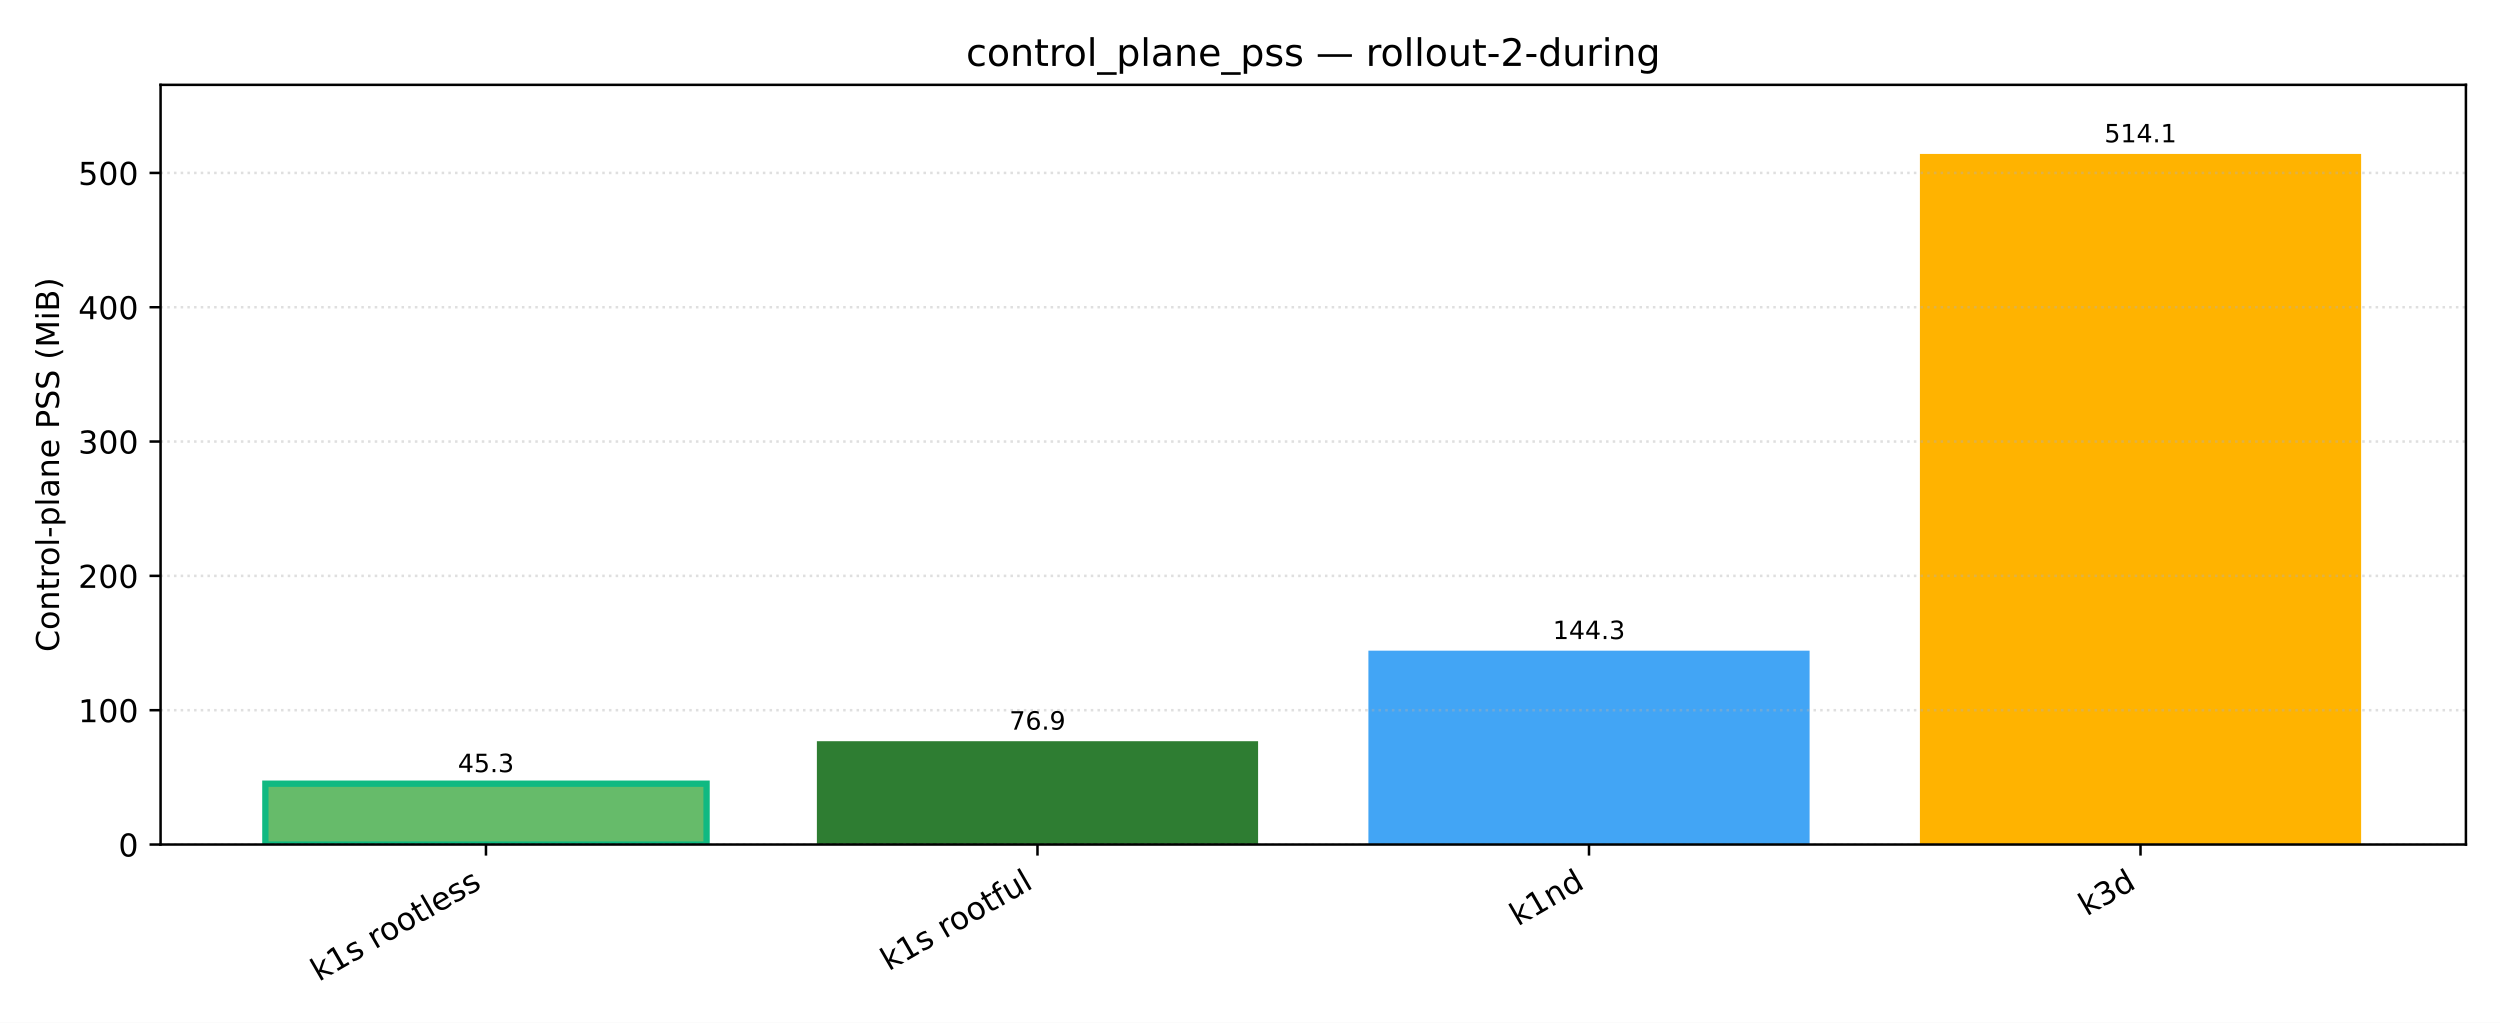
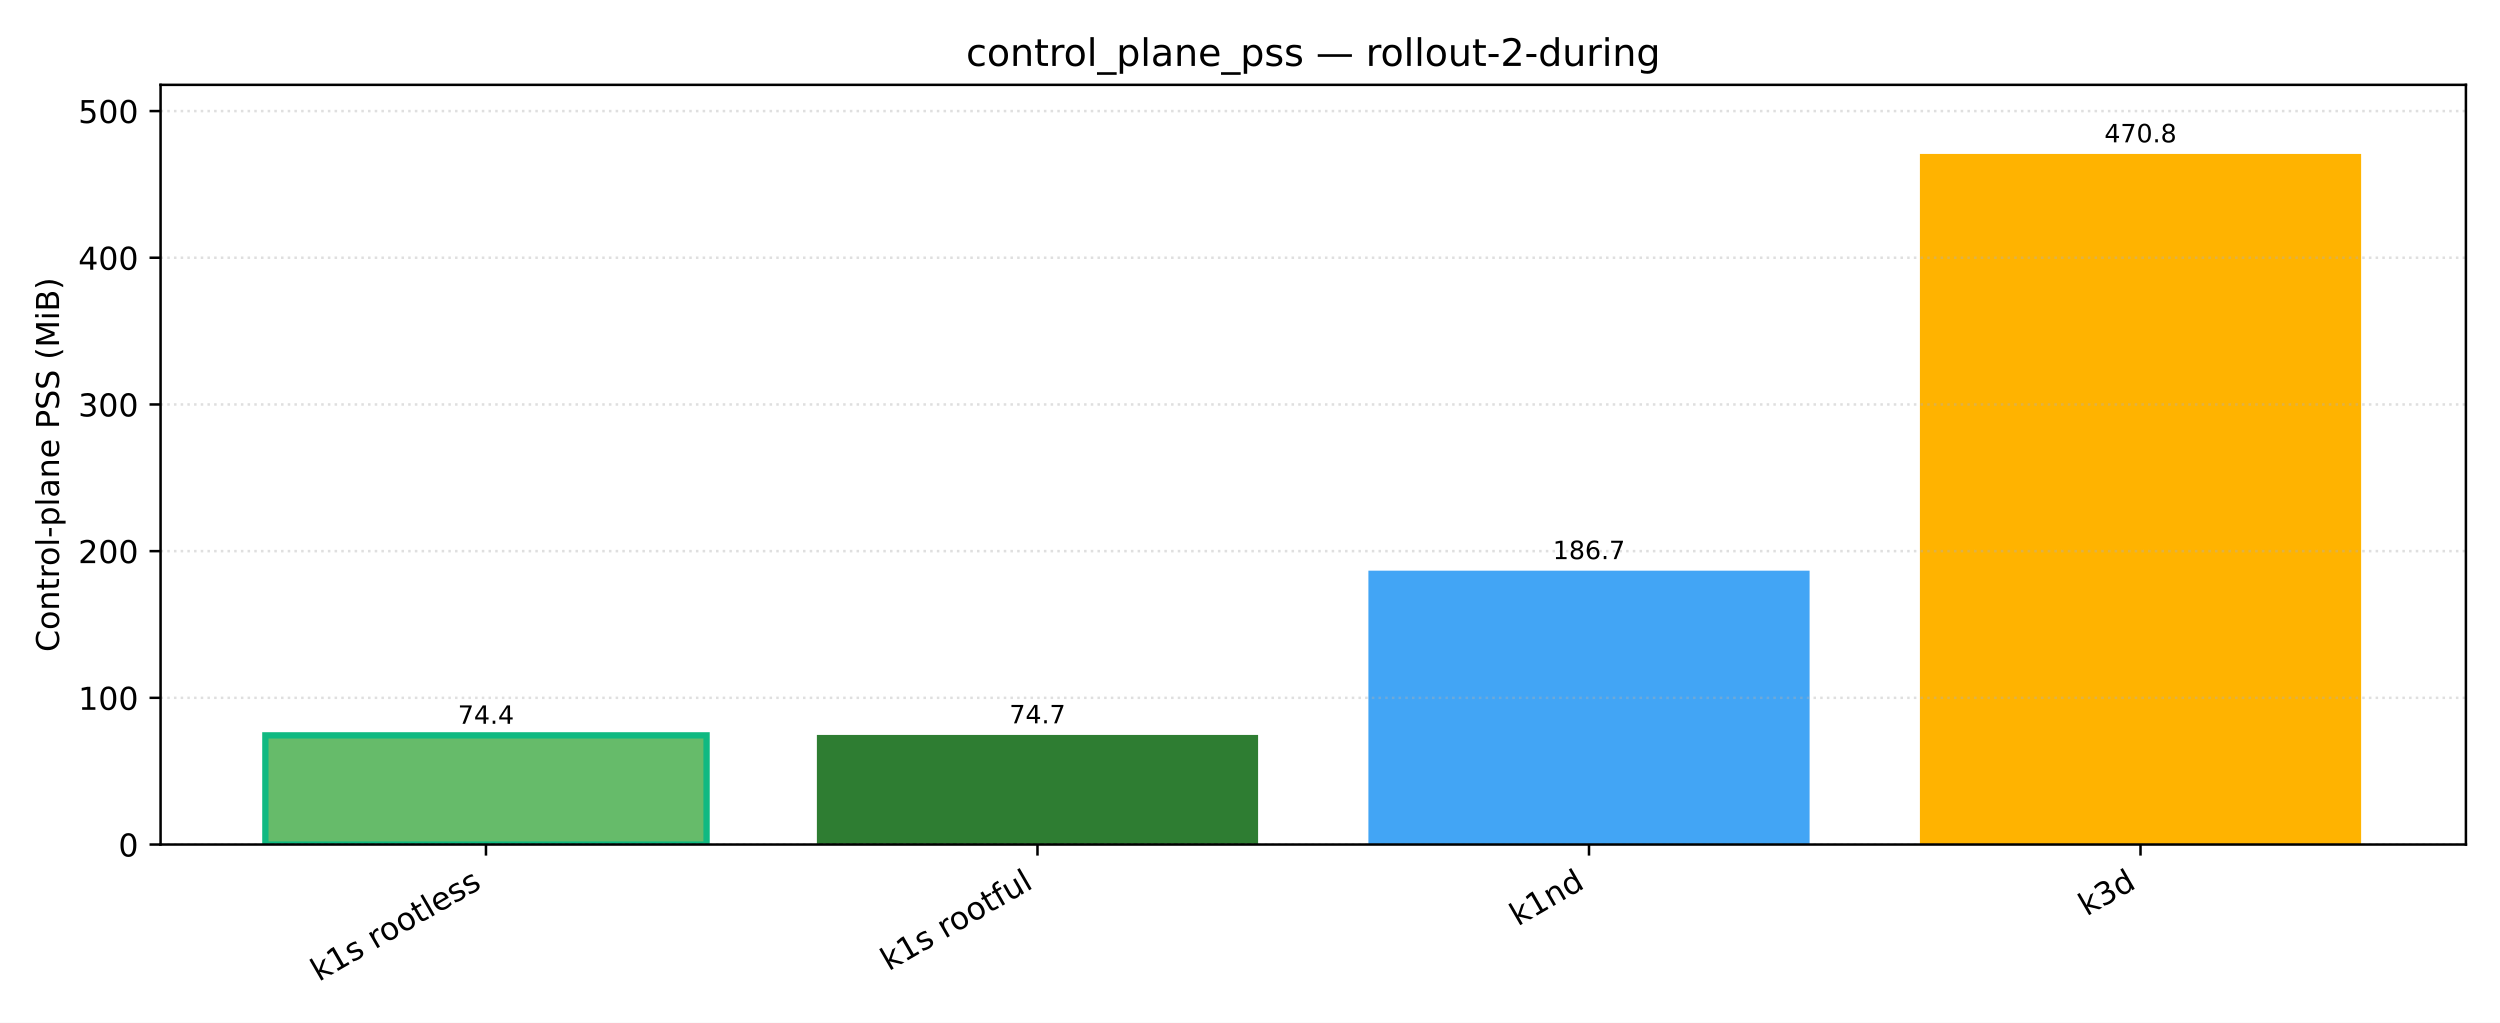
<svg xmlns="http://www.w3.org/2000/svg" xmlns:xlink="http://www.w3.org/1999/xlink" width="792pt" height="324pt" viewBox="0 0 792 324" version="1.1">
  <defs>
    <style type="text/css">*{stroke-linejoin: round; stroke-linecap: butt}</style>
  </defs>
  <g id="figure_1">
    <g id="patch_1">
      <path d="M 0 324  L 792 324  L 792 0  L 0 0  z " style="fill: #ffffff" />
    </g>
    <g id="axes_1">
      <g id="patch_2">
        <path d="M 50.87 267.545  L 781.2 267.545  L 781.2 26.88  L 50.87 26.88  z " style="fill: #ffffff" />
      </g>
      <g id="patch_3">
-         <path d="M 84.067 267.545  L 223.843 267.545  L 223.843 248.28  L 84.067 248.28  z " clip-path="url(#pe814e81019)" style="fill: #66bb6a; stroke: #10b981; stroke-width: 2; stroke-linejoin: miter" />
+         <path d="M 84.067 267.545  L 223.843 267.545  L 223.843 232.962  L 84.067 232.962  z " clip-path="url(#p562e88cfab)" style="fill: #66bb6a; stroke: #10b981; stroke-width: 2; stroke-linejoin: miter" />
      </g>
      <g id="patch_4">
-         <path d="M 258.787 267.545  L 398.563 267.545  L 398.563 234.812  L 258.787 234.812  z " clip-path="url(#pe814e81019)" style="fill: #2e7d32" />
+         <path d="M 258.787 267.545  L 398.563 267.545  L 398.563 232.819  L 258.787 232.819  z " clip-path="url(#p562e88cfab)" style="fill: #2e7d32" />
      </g>
      <g id="patch_5">
-         <path d="M 433.507 267.545  L 573.283 267.545  L 573.283 206.127  L 433.507 206.127  z " clip-path="url(#pe814e81019)" style="fill: #42a5f5" />
+         <path d="M 433.507 267.545  L 573.283 267.545  L 573.283 180.796  L 433.507 180.796  z " clip-path="url(#p562e88cfab)" style="fill: #42a5f5" />
      </g>
      <g id="patch_6">
-         <path d="M 608.227 267.545  L 748.003 267.545  L 748.003 48.759  L 608.227 48.759  z " clip-path="url(#pe814e81019)" style="fill: #ffb300" />
+         <path d="M 608.227 267.545  L 748.003 267.545  L 748.003 48.759  L 608.227 48.759  z " clip-path="url(#p562e88cfab)" style="fill: #ffb300" />
      </g>
      <g id="matplotlib.axis_1">
        <g id="xtick_1">
          <g id="line2d_1">
            <defs>
-               <path id="m2fc59b8152" d="M 0 0  L 0 3.5  " style="stroke: #000000; stroke-width: 0.8" />
+               <path id="mfbf4ac1682" d="M 0 0  L 0 3.5  " style="stroke: #000000; stroke-width: 0.8" />
            </defs>
            <g>
-               <use xlink:href="#m2fc59b8152" x="153.955" y="267.545" style="stroke: #000000; stroke-width: 0.8" />
+               <use xlink:href="#mfbf4ac1682" x="153.955" y="267.545" style="stroke: #000000; stroke-width: 0.8" />
            </g>
          </g>
          <g id="text_1">
            <g transform="translate(101.0103 311.0931) rotate(-30) scale(0.1 -0.1)">
              <defs>
                <path id="DejaVuSans-6b" d="M 581 4863  L 1159 4863  L 1159 1991  L 2875 3500  L 3609 3500  L 1753 1863  L 3688 0  L 2938 0  L 1159 1709  L 1159 0  L 581 0  L 581 4863  z " transform="scale(0.015625)" />
                <path id="DejaVuSans-31" d="M 794 531  L 1825 531  L 1825 4091  L 703 3866  L 703 4441  L 1819 4666  L 2450 4666  L 2450 531  L 3481 531  L 3481 0  L 794 0  L 794 531  z " transform="scale(0.015625)" />
                <path id="DejaVuSans-73" d="M 2834 3397  L 2834 2853  Q 2591 2978 2328 3040  Q 2066 3103 1784 3103  Q 1356 3103 1142 2972  Q 928 2841 928 2578  Q 928 2378 1081 2264  Q 1234 2150 1697 2047  L 1894 2003  Q 2506 1872 2764 1633  Q 3022 1394 3022 966  Q 3022 478 2636 193  Q 2250 -91 1575 -91  Q 1294 -91 989 -36  Q 684 19 347 128  L 347 722  Q 666 556 975 473  Q 1284 391 1588 391  Q 1994 391 2212 530  Q 2431 669 2431 922  Q 2431 1156 2273 1281  Q 2116 1406 1581 1522  L 1381 1569  Q 847 1681 609 1914  Q 372 2147 372 2553  Q 372 3047 722 3315  Q 1072 3584 1716 3584  Q 2034 3584 2315 3537  Q 2597 3491 2834 3397  z " transform="scale(0.015625)" />
                <path id="DejaVuSans-20" transform="scale(0.015625)" />
                <path id="DejaVuSans-72" d="M 2631 2963  Q 2534 3019 2420 3045  Q 2306 3072 2169 3072  Q 1681 3072 1420 2755  Q 1159 2438 1159 1844  L 1159 0  L 581 0  L 581 3500  L 1159 3500  L 1159 2956  Q 1341 3275 1631 3429  Q 1922 3584 2338 3584  Q 2397 3584 2469 3576  Q 2541 3569 2628 3553  L 2631 2963  z " transform="scale(0.015625)" />
                <path id="DejaVuSans-6f" d="M 1959 3097  Q 1497 3097 1228 2736  Q 959 2375 959 1747  Q 959 1119 1226 758  Q 1494 397 1959 397  Q 2419 397 2687 759  Q 2956 1122 2956 1747  Q 2956 2369 2687 2733  Q 2419 3097 1959 3097  z M 1959 3584  Q 2709 3584 3137 3096  Q 3566 2609 3566 1747  Q 3566 888 3137 398  Q 2709 -91 1959 -91  Q 1206 -91 779 398  Q 353 888 353 1747  Q 353 2609 779 3096  Q 1206 3584 1959 3584  z " transform="scale(0.015625)" />
                <path id="DejaVuSans-74" d="M 1172 4494  L 1172 3500  L 2356 3500  L 2356 3053  L 1172 3053  L 1172 1153  Q 1172 725 1289 603  Q 1406 481 1766 481  L 2356 481  L 2356 0  L 1766 0  Q 1100 0 847 248  Q 594 497 594 1153  L 594 3053  L 172 3053  L 172 3500  L 594 3500  L 594 4494  L 1172 4494  z " transform="scale(0.015625)" />
                <path id="DejaVuSans-6c" d="M 603 4863  L 1178 4863  L 1178 0  L 603 0  L 603 4863  z " transform="scale(0.015625)" />
                <path id="DejaVuSans-65" d="M 3597 1894  L 3597 1613  L 953 1613  Q 991 1019 1311 708  Q 1631 397 2203 397  Q 2534 397 2845 478  Q 3156 559 3463 722  L 3463 178  Q 3153 47 2828 -22  Q 2503 -91 2169 -91  Q 1331 -91 842 396  Q 353 884 353 1716  Q 353 2575 817 3079  Q 1281 3584 2069 3584  Q 2775 3584 3186 3129  Q 3597 2675 3597 1894  z M 3022 2063  Q 3016 2534 2758 2815  Q 2500 3097 2075 3097  Q 1594 3097 1305 2825  Q 1016 2553 972 2059  L 3022 2063  z " transform="scale(0.015625)" />
              </defs>
              <use xlink:href="#DejaVuSans-6b" />
              <use xlink:href="#DejaVuSans-31" transform="translate(57.91016 0)" />
              <use xlink:href="#DejaVuSans-73" transform="translate(121.5332 0)" />
              <use xlink:href="#DejaVuSans-20" transform="translate(173.6328 0)" />
              <use xlink:href="#DejaVuSans-72" transform="translate(205.4199 0)" />
              <use xlink:href="#DejaVuSans-6f" transform="translate(244.2832 0)" />
              <use xlink:href="#DejaVuSans-6f" transform="translate(305.4648 0)" />
              <use xlink:href="#DejaVuSans-74" transform="translate(366.6465 0)" />
              <use xlink:href="#DejaVuSans-6c" transform="translate(405.8555 0)" />
              <use xlink:href="#DejaVuSans-65" transform="translate(433.6387 0)" />
              <use xlink:href="#DejaVuSans-73" transform="translate(495.1621 0)" />
              <use xlink:href="#DejaVuSans-73" transform="translate(547.2617 0)" />
            </g>
          </g>
        </g>
        <g id="xtick_2">
          <g id="line2d_2">
            <g>
-               <use xlink:href="#m2fc59b8152" x="328.675" y="267.545" style="stroke: #000000; stroke-width: 0.8" />
+               <use xlink:href="#mfbf4ac1682" x="328.675" y="267.545" style="stroke: #000000; stroke-width: 0.8" />
            </g>
          </g>
          <g id="text_2">
            <g transform="translate(281.545 307.7361) rotate(-30) scale(0.1 -0.1)">
              <defs>
                <path id="DejaVuSans-66" d="M 2375 4863  L 2375 4384  L 1825 4384  Q 1516 4384 1395 4259  Q 1275 4134 1275 3809  L 1275 3500  L 2222 3500  L 2222 3053  L 1275 3053  L 1275 0  L 697 0  L 697 3053  L 147 3053  L 147 3500  L 697 3500  L 697 3744  Q 697 4328 969 4595  Q 1241 4863 1831 4863  L 2375 4863  z " transform="scale(0.015625)" />
                <path id="DejaVuSans-75" d="M 544 1381  L 544 3500  L 1119 3500  L 1119 1403  Q 1119 906 1312 657  Q 1506 409 1894 409  Q 2359 409 2629 706  Q 2900 1003 2900 1516  L 2900 3500  L 3475 3500  L 3475 0  L 2900 0  L 2900 538  Q 2691 219 2414 64  Q 2138 -91 1772 -91  Q 1169 -91 856 284  Q 544 659 544 1381  z M 1991 3584  L 1991 3584  z " transform="scale(0.015625)" />
              </defs>
              <use xlink:href="#DejaVuSans-6b" />
              <use xlink:href="#DejaVuSans-31" transform="translate(57.91016 0)" />
              <use xlink:href="#DejaVuSans-73" transform="translate(121.5332 0)" />
              <use xlink:href="#DejaVuSans-20" transform="translate(173.6328 0)" />
              <use xlink:href="#DejaVuSans-72" transform="translate(205.4199 0)" />
              <use xlink:href="#DejaVuSans-6f" transform="translate(244.2832 0)" />
              <use xlink:href="#DejaVuSans-6f" transform="translate(305.4648 0)" />
              <use xlink:href="#DejaVuSans-74" transform="translate(366.6465 0)" />
              <use xlink:href="#DejaVuSans-66" transform="translate(405.8555 0)" />
              <use xlink:href="#DejaVuSans-75" transform="translate(441.0605 0)" />
              <use xlink:href="#DejaVuSans-6c" transform="translate(504.4395 0)" />
            </g>
          </g>
        </g>
        <g id="xtick_3">
          <g id="line2d_3">
            <g>
-               <use xlink:href="#m2fc59b8152" x="503.395" y="267.545" style="stroke: #000000; stroke-width: 0.8" />
+               <use xlink:href="#mfbf4ac1682" x="503.395" y="267.545" style="stroke: #000000; stroke-width: 0.8" />
            </g>
          </g>
          <g id="text_3">
            <g transform="translate(480.8439 293.5454) rotate(-30) scale(0.1 -0.1)">
              <defs>
                <path id="DejaVuSans-6e" d="M 3513 2113  L 3513 0  L 2938 0  L 2938 2094  Q 2938 2591 2744 2837  Q 2550 3084 2163 3084  Q 1697 3084 1428 2787  Q 1159 2491 1159 1978  L 1159 0  L 581 0  L 581 3500  L 1159 3500  L 1159 2956  Q 1366 3272 1645 3428  Q 1925 3584 2291 3584  Q 2894 3584 3203 3211  Q 3513 2838 3513 2113  z " transform="scale(0.015625)" />
                <path id="DejaVuSans-64" d="M 2906 2969  L 2906 4863  L 3481 4863  L 3481 0  L 2906 0  L 2906 525  Q 2725 213 2448 61  Q 2172 -91 1784 -91  Q 1150 -91 751 415  Q 353 922 353 1747  Q 353 2572 751 3078  Q 1150 3584 1784 3584  Q 2172 3584 2448 3432  Q 2725 3281 2906 2969  z M 947 1747  Q 947 1113 1208 752  Q 1469 391 1925 391  Q 2381 391 2643 752  Q 2906 1113 2906 1747  Q 2906 2381 2643 2742  Q 2381 3103 1925 3103  Q 1469 3103 1208 2742  Q 947 2381 947 1747  z " transform="scale(0.015625)" />
              </defs>
              <use xlink:href="#DejaVuSans-6b" />
              <use xlink:href="#DejaVuSans-31" transform="translate(57.91016 0)" />
              <use xlink:href="#DejaVuSans-6e" transform="translate(121.5332 0)" />
              <use xlink:href="#DejaVuSans-64" transform="translate(184.9121 0)" />
            </g>
          </g>
        </g>
        <g id="xtick_4">
          <g id="line2d_4">
            <g>
-               <use xlink:href="#m2fc59b8152" x="678.115" y="267.545" style="stroke: #000000; stroke-width: 0.8" />
+               <use xlink:href="#mfbf4ac1682" x="678.115" y="267.545" style="stroke: #000000; stroke-width: 0.8" />
            </g>
          </g>
          <g id="text_4">
            <g transform="translate(661.0525 290.3767) rotate(-30) scale(0.1 -0.1)">
              <defs>
                <path id="DejaVuSans-33" d="M 2597 2516  Q 3050 2419 3304 2112  Q 3559 1806 3559 1356  Q 3559 666 3084 287  Q 2609 -91 1734 -91  Q 1441 -91 1130 -33  Q 819 25 488 141  L 488 750  Q 750 597 1062 519  Q 1375 441 1716 441  Q 2309 441 2620 675  Q 2931 909 2931 1356  Q 2931 1769 2642 2001  Q 2353 2234 1838 2234  L 1294 2234  L 1294 2753  L 1863 2753  Q 2328 2753 2575 2939  Q 2822 3125 2822 3475  Q 2822 3834 2567 4026  Q 2313 4219 1838 4219  Q 1578 4219 1281 4162  Q 984 4106 628 3988  L 628 4550  Q 988 4650 1302 4700  Q 1616 4750 1894 4750  Q 2613 4750 3031 4423  Q 3450 4097 3450 3541  Q 3450 3153 3228 2886  Q 3006 2619 2597 2516  z " transform="scale(0.015625)" />
              </defs>
              <use xlink:href="#DejaVuSans-6b" />
              <use xlink:href="#DejaVuSans-33" transform="translate(57.91016 0)" />
              <use xlink:href="#DejaVuSans-64" transform="translate(121.5332 0)" />
            </g>
          </g>
        </g>
      </g>
      <g id="matplotlib.axis_2">
        <g id="ytick_1">
          <g id="line2d_5">
-             <path d="M 50.87 267.545  L 781.2 267.545  " clip-path="url(#pe814e81019)" style="fill: none; stroke-dasharray: 0.8,1.32; stroke-dashoffset: 0; stroke: #b0b0b0; stroke-opacity: 0.4; stroke-width: 0.8" />
+             <path d="M 50.87 267.545  L 781.2 267.545  " clip-path="url(#p562e88cfab)" style="fill: none; stroke-dasharray: 0.8,1.32; stroke-dashoffset: 0; stroke: #b0b0b0; stroke-opacity: 0.4; stroke-width: 0.8" />
          </g>
          <g id="line2d_6">
            <defs>
-               <path id="m705e2e5290" d="M 0 0  L -3.5 0  " style="stroke: #000000; stroke-width: 0.8" />
+               <path id="me553534025" d="M 0 0  L -3.5 0  " style="stroke: #000000; stroke-width: 0.8" />
            </defs>
            <g>
-               <use xlink:href="#m705e2e5290" x="50.87" y="267.545" style="stroke: #000000; stroke-width: 0.8" />
+               <use xlink:href="#me553534025" x="50.87" y="267.545" style="stroke: #000000; stroke-width: 0.8" />
            </g>
          </g>
          <g id="text_5">
            <g transform="translate(37.5075 271.3447) scale(0.1 -0.1)">
              <defs>
                <path id="DejaVuSans-30" d="M 2034 4250  Q 1547 4250 1301 3770  Q 1056 3291 1056 2328  Q 1056 1369 1301 889  Q 1547 409 2034 409  Q 2525 409 2770 889  Q 3016 1369 3016 2328  Q 3016 3291 2770 3770  Q 2525 4250 2034 4250  z M 2034 4750  Q 2819 4750 3233 4129  Q 3647 3509 3647 2328  Q 3647 1150 3233 529  Q 2819 -91 2034 -91  Q 1250 -91 836 529  Q 422 1150 422 2328  Q 422 3509 836 4129  Q 1250 4750 2034 4750  z " transform="scale(0.015625)" />
              </defs>
              <use xlink:href="#DejaVuSans-30" />
            </g>
          </g>
        </g>
        <g id="ytick_2">
          <g id="line2d_7">
-             <path d="M 50.87 224.992  L 781.2 224.992  " clip-path="url(#pe814e81019)" style="fill: none; stroke-dasharray: 0.8,1.32; stroke-dashoffset: 0; stroke: #b0b0b0; stroke-opacity: 0.4; stroke-width: 0.8" />
+             <path d="M 50.87 221.073  L 781.2 221.073  " clip-path="url(#p562e88cfab)" style="fill: none; stroke-dasharray: 0.8,1.32; stroke-dashoffset: 0; stroke: #b0b0b0; stroke-opacity: 0.4; stroke-width: 0.8" />
          </g>
          <g id="line2d_8">
            <g>
-               <use xlink:href="#m705e2e5290" x="50.87" y="224.992" style="stroke: #000000; stroke-width: 0.8" />
+               <use xlink:href="#me553534025" x="50.87" y="221.073" style="stroke: #000000; stroke-width: 0.8" />
            </g>
          </g>
          <g id="text_6">
-             <g transform="translate(24.7825 228.7912) scale(0.1 -0.1)">
+             <g transform="translate(24.7825 224.8721) scale(0.1 -0.1)">
              <use xlink:href="#DejaVuSans-31" />
              <use xlink:href="#DejaVuSans-30" transform="translate(63.62305 0)" />
              <use xlink:href="#DejaVuSans-30" transform="translate(127.2461 0)" />
            </g>
          </g>
        </g>
        <g id="ytick_3">
          <g id="line2d_9">
-             <path d="M 50.87 182.439  L 781.2 182.439  " clip-path="url(#pe814e81019)" style="fill: none; stroke-dasharray: 0.8,1.32; stroke-dashoffset: 0; stroke: #b0b0b0; stroke-opacity: 0.4; stroke-width: 0.8" />
+             <path d="M 50.87 174.6  L 781.2 174.6  " clip-path="url(#p562e88cfab)" style="fill: none; stroke-dasharray: 0.8,1.32; stroke-dashoffset: 0; stroke: #b0b0b0; stroke-opacity: 0.4; stroke-width: 0.8" />
          </g>
          <g id="line2d_10">
            <g>
-               <use xlink:href="#m705e2e5290" x="50.87" y="182.439" style="stroke: #000000; stroke-width: 0.8" />
+               <use xlink:href="#me553534025" x="50.87" y="174.6" style="stroke: #000000; stroke-width: 0.8" />
            </g>
          </g>
          <g id="text_7">
-             <g transform="translate(24.7825 186.2377) scale(0.1 -0.1)">
+             <g transform="translate(24.7825 178.3996) scale(0.1 -0.1)">
              <defs>
                <path id="DejaVuSans-32" d="M 1228 531  L 3431 531  L 3431 0  L 469 0  L 469 531  Q 828 903 1448 1529  Q 2069 2156 2228 2338  Q 2531 2678 2651 2914  Q 2772 3150 2772 3378  Q 2772 3750 2511 3984  Q 2250 4219 1831 4219  Q 1534 4219 1204 4116  Q 875 4013 500 3803  L 500 4441  Q 881 4594 1212 4672  Q 1544 4750 1819 4750  Q 2544 4750 2975 4387  Q 3406 4025 3406 3419  Q 3406 3131 3298 2873  Q 3191 2616 2906 2266  Q 2828 2175 2409 1742  Q 1991 1309 1228 531  z " transform="scale(0.015625)" />
              </defs>
              <use xlink:href="#DejaVuSans-32" />
              <use xlink:href="#DejaVuSans-30" transform="translate(63.62305 0)" />
              <use xlink:href="#DejaVuSans-30" transform="translate(127.2461 0)" />
            </g>
          </g>
        </g>
        <g id="ytick_4">
          <g id="line2d_11">
-             <path d="M 50.87 139.885  L 781.2 139.885  " clip-path="url(#pe814e81019)" style="fill: none; stroke-dasharray: 0.8,1.32; stroke-dashoffset: 0; stroke: #b0b0b0; stroke-opacity: 0.4; stroke-width: 0.8" />
+             <path d="M 50.87 128.128  L 781.2 128.128  " clip-path="url(#p562e88cfab)" style="fill: none; stroke-dasharray: 0.8,1.32; stroke-dashoffset: 0; stroke: #b0b0b0; stroke-opacity: 0.4; stroke-width: 0.8" />
          </g>
          <g id="line2d_12">
            <g>
-               <use xlink:href="#m705e2e5290" x="50.87" y="139.885" style="stroke: #000000; stroke-width: 0.8" />
+               <use xlink:href="#me553534025" x="50.87" y="128.128" style="stroke: #000000; stroke-width: 0.8" />
            </g>
          </g>
          <g id="text_8">
-             <g transform="translate(24.7825 143.6843) scale(0.1 -0.1)">
+             <g transform="translate(24.7825 131.927) scale(0.1 -0.1)">
              <use xlink:href="#DejaVuSans-33" />
              <use xlink:href="#DejaVuSans-30" transform="translate(63.62305 0)" />
              <use xlink:href="#DejaVuSans-30" transform="translate(127.2461 0)" />
            </g>
          </g>
        </g>
        <g id="ytick_5">
          <g id="line2d_13">
-             <path d="M 50.87 97.332  L 781.2 97.332  " clip-path="url(#pe814e81019)" style="fill: none; stroke-dasharray: 0.8,1.32; stroke-dashoffset: 0; stroke: #b0b0b0; stroke-opacity: 0.4; stroke-width: 0.8" />
+             <path d="M 50.87 81.655  L 781.2 81.655  " clip-path="url(#p562e88cfab)" style="fill: none; stroke-dasharray: 0.8,1.32; stroke-dashoffset: 0; stroke: #b0b0b0; stroke-opacity: 0.4; stroke-width: 0.8" />
          </g>
          <g id="line2d_14">
            <g>
-               <use xlink:href="#m705e2e5290" x="50.87" y="97.332" style="stroke: #000000; stroke-width: 0.8" />
+               <use xlink:href="#me553534025" x="50.87" y="81.655" style="stroke: #000000; stroke-width: 0.8" />
            </g>
          </g>
          <g id="text_9">
-             <g transform="translate(24.7825 101.1308) scale(0.1 -0.1)">
+             <g transform="translate(24.7825 85.45447) scale(0.1 -0.1)">
              <defs>
                <path id="DejaVuSans-34" d="M 2419 4116  L 825 1625  L 2419 1625  L 2419 4116  z M 2253 4666  L 3047 4666  L 3047 1625  L 3713 1625  L 3713 1100  L 3047 1100  L 3047 0  L 2419 0  L 2419 1100  L 313 1100  L 313 1709  L 2253 4666  z " transform="scale(0.015625)" />
              </defs>
              <use xlink:href="#DejaVuSans-34" />
              <use xlink:href="#DejaVuSans-30" transform="translate(63.62305 0)" />
              <use xlink:href="#DejaVuSans-30" transform="translate(127.2461 0)" />
            </g>
          </g>
        </g>
        <g id="ytick_6">
          <g id="line2d_15">
-             <path d="M 50.87 54.778  L 781.2 54.778  " clip-path="url(#pe814e81019)" style="fill: none; stroke-dasharray: 0.8,1.32; stroke-dashoffset: 0; stroke: #b0b0b0; stroke-opacity: 0.4; stroke-width: 0.8" />
+             <path d="M 50.87 35.183  L 781.2 35.183  " clip-path="url(#p562e88cfab)" style="fill: none; stroke-dasharray: 0.8,1.32; stroke-dashoffset: 0; stroke: #b0b0b0; stroke-opacity: 0.4; stroke-width: 0.8" />
          </g>
          <g id="line2d_16">
            <g>
-               <use xlink:href="#m705e2e5290" x="50.87" y="54.778" style="stroke: #000000; stroke-width: 0.8" />
+               <use xlink:href="#me553534025" x="50.87" y="35.183" style="stroke: #000000; stroke-width: 0.8" />
            </g>
          </g>
          <g id="text_10">
-             <g transform="translate(24.7825 58.5773) scale(0.1 -0.1)">
+             <g transform="translate(24.7825 38.98192) scale(0.1 -0.1)">
              <defs>
                <path id="DejaVuSans-35" d="M 691 4666  L 3169 4666  L 3169 4134  L 1269 4134  L 1269 2991  Q 1406 3038 1543 3061  Q 1681 3084 1819 3084  Q 2600 3084 3056 2656  Q 3513 2228 3513 1497  Q 3513 744 3044 326  Q 2575 -91 1722 -91  Q 1428 -91 1123 -41  Q 819 9 494 109  L 494 744  Q 775 591 1075 516  Q 1375 441 1709 441  Q 2250 441 2565 725  Q 2881 1009 2881 1497  Q 2881 1984 2565 2268  Q 2250 2553 1709 2553  Q 1456 2553 1204 2497  Q 953 2441 691 2322  L 691 4666  z " transform="scale(0.015625)" />
              </defs>
              <use xlink:href="#DejaVuSans-35" />
              <use xlink:href="#DejaVuSans-30" transform="translate(63.62305 0)" />
              <use xlink:href="#DejaVuSans-30" transform="translate(127.2461 0)" />
            </g>
          </g>
        </g>
        <g id="text_11">
          <g transform="translate(18.70281 206.537) rotate(-90) scale(0.1 -0.1)">
            <defs>
              <path id="DejaVuSans-43" d="M 4122 4306  L 4122 3641  Q 3803 3938 3442 4084  Q 3081 4231 2675 4231  Q 1875 4231 1450 3742  Q 1025 3253 1025 2328  Q 1025 1406 1450 917  Q 1875 428 2675 428  Q 3081 428 3442 575  Q 3803 722 4122 1019  L 4122 359  Q 3791 134 3420 21  Q 3050 -91 2638 -91  Q 1578 -91 968 557  Q 359 1206 359 2328  Q 359 3453 968 4101  Q 1578 4750 2638 4750  Q 3056 4750 3426 4639  Q 3797 4528 4122 4306  z " transform="scale(0.015625)" />
              <path id="DejaVuSans-2011" d="M 313 2009  L 1997 2009  L 1997 1497  L 313 1497  L 313 2009  z " transform="scale(0.015625)" />
              <path id="DejaVuSans-70" d="M 1159 525  L 1159 -1331  L 581 -1331  L 581 3500  L 1159 3500  L 1159 2969  Q 1341 3281 1617 3432  Q 1894 3584 2278 3584  Q 2916 3584 3314 3078  Q 3713 2572 3713 1747  Q 3713 922 3314 415  Q 2916 -91 2278 -91  Q 1894 -91 1617 61  Q 1341 213 1159 525  z M 3116 1747  Q 3116 2381 2855 2742  Q 2594 3103 2138 3103  Q 1681 3103 1420 2742  Q 1159 2381 1159 1747  Q 1159 1113 1420 752  Q 1681 391 2138 391  Q 2594 391 2855 752  Q 3116 1113 3116 1747  z " transform="scale(0.015625)" />
              <path id="DejaVuSans-61" d="M 2194 1759  Q 1497 1759 1228 1600  Q 959 1441 959 1056  Q 959 750 1161 570  Q 1363 391 1709 391  Q 2188 391 2477 730  Q 2766 1069 2766 1631  L 2766 1759  L 2194 1759  z M 3341 1997  L 3341 0  L 2766 0  L 2766 531  Q 2569 213 2275 61  Q 1981 -91 1556 -91  Q 1019 -91 701 211  Q 384 513 384 1019  Q 384 1609 779 1909  Q 1175 2209 1959 2209  L 2766 2209  L 2766 2266  Q 2766 2663 2505 2880  Q 2244 3097 1772 3097  Q 1472 3097 1187 3025  Q 903 2953 641 2809  L 641 3341  Q 956 3463 1253 3523  Q 1550 3584 1831 3584  Q 2591 3584 2966 3190  Q 3341 2797 3341 1997  z " transform="scale(0.015625)" />
              <path id="DejaVuSans-50" d="M 1259 4147  L 1259 2394  L 2053 2394  Q 2494 2394 2734 2622  Q 2975 2850 2975 3272  Q 2975 3691 2734 3919  Q 2494 4147 2053 4147  L 1259 4147  z M 628 4666  L 2053 4666  Q 2838 4666 3239 4311  Q 3641 3956 3641 3272  Q 3641 2581 3239 2228  Q 2838 1875 2053 1875  L 1259 1875  L 1259 0  L 628 0  L 628 4666  z " transform="scale(0.015625)" />
              <path id="DejaVuSans-53" d="M 3425 4513  L 3425 3897  Q 3066 4069 2747 4153  Q 2428 4238 2131 4238  Q 1616 4238 1336 4038  Q 1056 3838 1056 3469  Q 1056 3159 1242 3001  Q 1428 2844 1947 2747  L 2328 2669  Q 3034 2534 3370 2195  Q 3706 1856 3706 1288  Q 3706 609 3251 259  Q 2797 -91 1919 -91  Q 1588 -91 1214 -16  Q 841 59 441 206  L 441 856  Q 825 641 1194 531  Q 1563 422 1919 422  Q 2459 422 2753 634  Q 3047 847 3047 1241  Q 3047 1584 2836 1778  Q 2625 1972 2144 2069  L 1759 2144  Q 1053 2284 737 2584  Q 422 2884 422 3419  Q 422 4038 858 4394  Q 1294 4750 2059 4750  Q 2388 4750 2728 4690  Q 3069 4631 3425 4513  z " transform="scale(0.015625)" />
              <path id="DejaVuSans-28" d="M 1984 4856  Q 1566 4138 1362 3434  Q 1159 2731 1159 2009  Q 1159 1288 1364 580  Q 1569 -128 1984 -844  L 1484 -844  Q 1016 -109 783 600  Q 550 1309 550 2009  Q 550 2706 781 3412  Q 1013 4119 1484 4856  L 1984 4856  z " transform="scale(0.015625)" />
              <path id="DejaVuSans-4d" d="M 628 4666  L 1569 4666  L 2759 1491  L 3956 4666  L 4897 4666  L 4897 0  L 4281 0  L 4281 4097  L 3078 897  L 2444 897  L 1241 4097  L 1241 0  L 628 0  L 628 4666  z " transform="scale(0.015625)" />
              <path id="DejaVuSans-69" d="M 603 3500  L 1178 3500  L 1178 0  L 603 0  L 603 3500  z M 603 4863  L 1178 4863  L 1178 4134  L 603 4134  L 603 4863  z " transform="scale(0.015625)" />
              <path id="DejaVuSans-42" d="M 1259 2228  L 1259 519  L 2272 519  Q 2781 519 3026 730  Q 3272 941 3272 1375  Q 3272 1813 3026 2020  Q 2781 2228 2272 2228  L 1259 2228  z M 1259 4147  L 1259 2741  L 2194 2741  Q 2656 2741 2882 2914  Q 3109 3088 3109 3444  Q 3109 3797 2882 3972  Q 2656 4147 2194 4147  L 1259 4147  z M 628 4666  L 2241 4666  Q 2963 4666 3353 4366  Q 3744 4066 3744 3513  Q 3744 3084 3544 2831  Q 3344 2578 2956 2516  Q 3422 2416 3680 2098  Q 3938 1781 3938 1306  Q 3938 681 3513 340  Q 3088 0 2303 0  L 628 0  L 628 4666  z " transform="scale(0.015625)" />
              <path id="DejaVuSans-29" d="M 513 4856  L 1013 4856  Q 1481 4119 1714 3412  Q 1947 2706 1947 2009  Q 1947 1309 1714 600  Q 1481 -109 1013 -844  L 513 -844  Q 928 -128 1133 580  Q 1338 1288 1338 2009  Q 1338 2731 1133 3434  Q 928 4138 513 4856  z " transform="scale(0.015625)" />
            </defs>
            <use xlink:href="#DejaVuSans-43" />
            <use xlink:href="#DejaVuSans-6f" transform="translate(69.82422 0)" />
            <use xlink:href="#DejaVuSans-6e" transform="translate(131.0059 0)" />
            <use xlink:href="#DejaVuSans-74" transform="translate(194.3848 0)" />
            <use xlink:href="#DejaVuSans-72" transform="translate(233.5938 0)" />
            <use xlink:href="#DejaVuSans-6f" transform="translate(272.457 0)" />
            <use xlink:href="#DejaVuSans-6c" transform="translate(333.6387 0)" />
            <use xlink:href="#DejaVuSans-2011" transform="translate(361.4219 0)" />
            <use xlink:href="#DejaVuSans-70" transform="translate(397.5059 0)" />
            <use xlink:href="#DejaVuSans-6c" transform="translate(460.9824 0)" />
            <use xlink:href="#DejaVuSans-61" transform="translate(488.7656 0)" />
            <use xlink:href="#DejaVuSans-6e" transform="translate(550.0449 0)" />
            <use xlink:href="#DejaVuSans-65" transform="translate(613.4238 0)" />
            <use xlink:href="#DejaVuSans-20" transform="translate(674.9473 0)" />
            <use xlink:href="#DejaVuSans-50" transform="translate(706.7344 0)" />
            <use xlink:href="#DejaVuSans-53" transform="translate(767.0371 0)" />
            <use xlink:href="#DejaVuSans-53" transform="translate(830.5137 0)" />
            <use xlink:href="#DejaVuSans-20" transform="translate(893.9902 0)" />
            <use xlink:href="#DejaVuSans-28" transform="translate(925.7773 0)" />
            <use xlink:href="#DejaVuSans-4d" transform="translate(964.791 0)" />
            <use xlink:href="#DejaVuSans-69" transform="translate(1051.07 0)" />
            <use xlink:href="#DejaVuSans-42" transform="translate(1078.854 0)" />
            <use xlink:href="#DejaVuSans-29" transform="translate(1147.457 0)" />
          </g>
        </g>
      </g>
      <g id="patch_7">
        <path d="M 50.87 267.545  L 50.87 26.88  " style="fill: none; stroke: #000000; stroke-width: 0.8; stroke-linejoin: miter; stroke-linecap: square" />
      </g>
      <g id="patch_8">
        <path d="M 781.2 267.545  L 781.2 26.88  " style="fill: none; stroke: #000000; stroke-width: 0.8; stroke-linejoin: miter; stroke-linecap: square" />
      </g>
      <g id="patch_9">
        <path d="M 50.87 267.545  L 781.2 267.545  " style="fill: none; stroke: #000000; stroke-width: 0.8; stroke-linejoin: miter; stroke-linecap: square" />
      </g>
      <g id="patch_10">
        <path d="M 50.87 26.88  L 781.2 26.88  " style="fill: none; stroke: #000000; stroke-width: 0.8; stroke-linejoin: miter; stroke-linecap: square" />
      </g>
      <g id="text_12">
-         <g transform="translate(145.0486 244.6167) scale(0.08 -0.08)">
+         <g transform="translate(145.0486 229.2987) scale(0.08 -0.08)">
          <defs>
+             <path id="DejaVuSans-37" d="M 525 4666  L 3525 4666  L 3525 4397  L 1831 0  L 1172 0  L 2766 4134  L 525 4134  L 525 4666  z " transform="scale(0.015625)" />
            <path id="DejaVuSans-2e" d="M 684 794  L 1344 794  L 1344 0  L 684 0  L 684 794  z " transform="scale(0.015625)" />
          </defs>
-           <use xlink:href="#DejaVuSans-34" />
-           <use xlink:href="#DejaVuSans-35" transform="translate(63.62305 0)" />
+           <use xlink:href="#DejaVuSans-37" />
+           <use xlink:href="#DejaVuSans-34" transform="translate(63.62305 0)" />
          <use xlink:href="#DejaVuSans-2e" transform="translate(127.2461 0)" />
-           <use xlink:href="#DejaVuSans-33" transform="translate(159.0332 0)" />
+           <use xlink:href="#DejaVuSans-34" transform="translate(159.0332 0)" />
        </g>
      </g>
      <g id="text_13">
-         <g transform="translate(319.7687 231.1484) scale(0.08 -0.08)">
+         <g transform="translate(319.7687 229.1557) scale(0.08 -0.08)">
+           <use xlink:href="#DejaVuSans-37" />
+           <use xlink:href="#DejaVuSans-34" transform="translate(63.62305 0)" />
+           <use xlink:href="#DejaVuSans-2e" transform="translate(127.2461 0)" />
+           <use xlink:href="#DejaVuSans-37" transform="translate(159.0332 0)" />
+         </g>
+       </g>
+       <g id="text_14">
+         <g transform="translate(491.9438 177.1323) scale(0.08 -0.08)">
          <defs>
-             <path id="DejaVuSans-37" d="M 525 4666  L 3525 4666  L 3525 4397  L 1831 0  L 1172 0  L 2766 4134  L 525 4134  L 525 4666  z " transform="scale(0.015625)" />
+             <path id="DejaVuSans-38" d="M 2034 2216  Q 1584 2216 1326 1975  Q 1069 1734 1069 1313  Q 1069 891 1326 650  Q 1584 409 2034 409  Q 2484 409 2743 651  Q 3003 894 3003 1313  Q 3003 1734 2745 1975  Q 2488 2216 2034 2216  z M 1403 2484  Q 997 2584 770 2862  Q 544 3141 544 3541  Q 544 4100 942 4425  Q 1341 4750 2034 4750  Q 2731 4750 3128 4425  Q 3525 4100 3525 3541  Q 3525 3141 3298 2862  Q 3072 2584 2669 2484  Q 3125 2378 3379 2068  Q 3634 1759 3634 1313  Q 3634 634 3220 271  Q 2806 -91 2034 -91  Q 1263 -91 848 271  Q 434 634 434 1313  Q 434 1759 690 2068  Q 947 2378 1403 2484  z M 1172 3481  Q 1172 3119 1398 2916  Q 1625 2713 2034 2713  Q 2441 2713 2670 2916  Q 2900 3119 2900 3481  Q 2900 3844 2670 4047  Q 2441 4250 2034 4250  Q 1625 4250 1398 4047  Q 1172 3844 1172 3481  z " transform="scale(0.015625)" />
            <path id="DejaVuSans-36" d="M 2113 2584  Q 1688 2584 1439 2293  Q 1191 2003 1191 1497  Q 1191 994 1439 701  Q 1688 409 2113 409  Q 2538 409 2786 701  Q 3034 994 3034 1497  Q 3034 2003 2786 2293  Q 2538 2584 2113 2584  z M 3366 4563  L 3366 3988  Q 3128 4100 2886 4159  Q 2644 4219 2406 4219  Q 1781 4219 1451 3797  Q 1122 3375 1075 2522  Q 1259 2794 1537 2939  Q 1816 3084 2150 3084  Q 2853 3084 3261 2657  Q 3669 2231 3669 1497  Q 3669 778 3244 343  Q 2819 -91 2113 -91  Q 1303 -91 875 529  Q 447 1150 447 2328  Q 447 3434 972 4092  Q 1497 4750 2381 4750  Q 2619 4750 2861 4703  Q 3103 4656 3366 4563  z " transform="scale(0.015625)" />
-             <path id="DejaVuSans-39" d="M 703 97  L 703 672  Q 941 559 1184 500  Q 1428 441 1663 441  Q 2288 441 2617 861  Q 2947 1281 2994 2138  Q 2813 1869 2534 1725  Q 2256 1581 1919 1581  Q 1219 1581 811 2004  Q 403 2428 403 3163  Q 403 3881 828 4315  Q 1253 4750 1959 4750  Q 2769 4750 3195 4129  Q 3622 3509 3622 2328  Q 3622 1225 3098 567  Q 2575 -91 1691 -91  Q 1453 -91 1209 -44  Q 966 3 703 97  z M 1959 2075  Q 2384 2075 2632 2365  Q 2881 2656 2881 3163  Q 2881 3666 2632 3958  Q 2384 4250 1959 4250  Q 1534 4250 1286 3958  Q 1038 3666 1038 3163  Q 1038 2656 1286 2365  Q 1534 2075 1959 2075  z " transform="scale(0.015625)" />
          </defs>
-           <use xlink:href="#DejaVuSans-37" />
-           <use xlink:href="#DejaVuSans-36" transform="translate(63.62305 0)" />
-           <use xlink:href="#DejaVuSans-2e" transform="translate(127.2461 0)" />
-           <use xlink:href="#DejaVuSans-39" transform="translate(159.0332 0)" />
-         </g>
-       </g>
-       <g id="text_14">
-         <g transform="translate(491.9438 202.463) scale(0.08 -0.08)">
          <use xlink:href="#DejaVuSans-31" />
-           <use xlink:href="#DejaVuSans-34" transform="translate(63.62305 0)" />
-           <use xlink:href="#DejaVuSans-34" transform="translate(127.2461 0)" />
+           <use xlink:href="#DejaVuSans-38" transform="translate(63.62305 0)" />
+           <use xlink:href="#DejaVuSans-36" transform="translate(127.2461 0)" />
          <use xlink:href="#DejaVuSans-2e" transform="translate(190.8691 0)" />
-           <use xlink:href="#DejaVuSans-33" transform="translate(222.6562 0)" />
+           <use xlink:href="#DejaVuSans-37" transform="translate(222.6562 0)" />
        </g>
      </g>
      <g id="text_15">
        <g transform="translate(666.6639 45.09493) scale(0.08 -0.08)">
-           <use xlink:href="#DejaVuSans-35" />
-           <use xlink:href="#DejaVuSans-31" transform="translate(63.62305 0)" />
-           <use xlink:href="#DejaVuSans-34" transform="translate(127.2461 0)" />
+           <use xlink:href="#DejaVuSans-34" />
+           <use xlink:href="#DejaVuSans-37" transform="translate(63.62305 0)" />
+           <use xlink:href="#DejaVuSans-30" transform="translate(127.2461 0)" />
          <use xlink:href="#DejaVuSans-2e" transform="translate(190.8691 0)" />
-           <use xlink:href="#DejaVuSans-31" transform="translate(222.6562 0)" />
+           <use xlink:href="#DejaVuSans-38" transform="translate(222.6562 0)" />
        </g>
      </g>
      <g id="text_16">
        <g transform="translate(306.0531 20.88) scale(0.12 -0.12)">
          <defs>
            <path id="DejaVuSans-63" d="M 3122 3366  L 3122 2828  Q 2878 2963 2633 3030  Q 2388 3097 2138 3097  Q 1578 3097 1268 2742  Q 959 2388 959 1747  Q 959 1106 1268 751  Q 1578 397 2138 397  Q 2388 397 2633 464  Q 2878 531 3122 666  L 3122 134  Q 2881 22 2623 -34  Q 2366 -91 2075 -91  Q 1284 -91 818 406  Q 353 903 353 1747  Q 353 2603 823 3093  Q 1294 3584 2113 3584  Q 2378 3584 2631 3529  Q 2884 3475 3122 3366  z " transform="scale(0.015625)" />
            <path id="DejaVuSans-5f" d="M 3263 -1063  L 3263 -1509  L -63 -1509  L -63 -1063  L 3263 -1063  z " transform="scale(0.015625)" />
            <path id="DejaVuSans-2014" d="M 313 1978  L 6088 1978  L 6088 1528  L 313 1528  L 313 1978  z " transform="scale(0.015625)" />
            <path id="DejaVuSans-2d" d="M 313 2009  L 1997 2009  L 1997 1497  L 313 1497  L 313 2009  z " transform="scale(0.015625)" />
            <path id="DejaVuSans-67" d="M 2906 1791  Q 2906 2416 2648 2759  Q 2391 3103 1925 3103  Q 1463 3103 1205 2759  Q 947 2416 947 1791  Q 947 1169 1205 825  Q 1463 481 1925 481  Q 2391 481 2648 825  Q 2906 1169 2906 1791  z M 3481 434  Q 3481 -459 3084 -895  Q 2688 -1331 1869 -1331  Q 1566 -1331 1297 -1286  Q 1028 -1241 775 -1147  L 775 -588  Q 1028 -725 1275 -790  Q 1522 -856 1778 -856  Q 2344 -856 2625 -561  Q 2906 -266 2906 331  L 2906 616  Q 2728 306 2450 153  Q 2172 0 1784 0  Q 1141 0 747 490  Q 353 981 353 1791  Q 353 2603 747 3093  Q 1141 3584 1784 3584  Q 2172 3584 2450 3431  Q 2728 3278 2906 2969  L 2906 3500  L 3481 3500  L 3481 434  z " transform="scale(0.015625)" />
          </defs>
          <use xlink:href="#DejaVuSans-63" />
          <use xlink:href="#DejaVuSans-6f" transform="translate(54.98047 0)" />
          <use xlink:href="#DejaVuSans-6e" transform="translate(116.1621 0)" />
          <use xlink:href="#DejaVuSans-74" transform="translate(179.541 0)" />
          <use xlink:href="#DejaVuSans-72" transform="translate(218.75 0)" />
          <use xlink:href="#DejaVuSans-6f" transform="translate(257.6133 0)" />
          <use xlink:href="#DejaVuSans-6c" transform="translate(318.7949 0)" />
          <use xlink:href="#DejaVuSans-5f" transform="translate(346.5781 0)" />
          <use xlink:href="#DejaVuSans-70" transform="translate(396.5781 0)" />
          <use xlink:href="#DejaVuSans-6c" transform="translate(460.0547 0)" />
          <use xlink:href="#DejaVuSans-61" transform="translate(487.8379 0)" />
          <use xlink:href="#DejaVuSans-6e" transform="translate(549.1172 0)" />
          <use xlink:href="#DejaVuSans-65" transform="translate(612.4961 0)" />
          <use xlink:href="#DejaVuSans-5f" transform="translate(674.0195 0)" />
          <use xlink:href="#DejaVuSans-70" transform="translate(724.0195 0)" />
          <use xlink:href="#DejaVuSans-73" transform="translate(787.4961 0)" />
          <use xlink:href="#DejaVuSans-73" transform="translate(839.5957 0)" />
          <use xlink:href="#DejaVuSans-20" transform="translate(891.6953 0)" />
          <use xlink:href="#DejaVuSans-2014" transform="translate(923.4824 0)" />
          <use xlink:href="#DejaVuSans-20" transform="translate(1023.482 0)" />
          <use xlink:href="#DejaVuSans-72" transform="translate(1055.27 0)" />
          <use xlink:href="#DejaVuSans-6f" transform="translate(1094.133 0)" />
          <use xlink:href="#DejaVuSans-6c" transform="translate(1155.314 0)" />
          <use xlink:href="#DejaVuSans-6c" transform="translate(1183.098 0)" />
          <use xlink:href="#DejaVuSans-6f" transform="translate(1210.881 0)" />
          <use xlink:href="#DejaVuSans-75" transform="translate(1272.062 0)" />
          <use xlink:href="#DejaVuSans-74" transform="translate(1335.441 0)" />
          <use xlink:href="#DejaVuSans-2d" transform="translate(1374.65 0)" />
          <use xlink:href="#DejaVuSans-32" transform="translate(1410.734 0)" />
          <use xlink:href="#DejaVuSans-2d" transform="translate(1474.357 0)" />
          <use xlink:href="#DejaVuSans-64" transform="translate(1510.441 0)" />
          <use xlink:href="#DejaVuSans-75" transform="translate(1573.918 0)" />
          <use xlink:href="#DejaVuSans-72" transform="translate(1637.297 0)" />
          <use xlink:href="#DejaVuSans-69" transform="translate(1678.41 0)" />
          <use xlink:href="#DejaVuSans-6e" transform="translate(1706.193 0)" />
          <use xlink:href="#DejaVuSans-67" transform="translate(1769.572 0)" />
        </g>
      </g>
    </g>
  </g>
  <defs>
-     <clipPath id="pe814e81019">
+     <clipPath id="p562e88cfab">
      <rect x="50.87" y="26.88" width="730.33" height="240.665" />
    </clipPath>
  </defs>
</svg>
